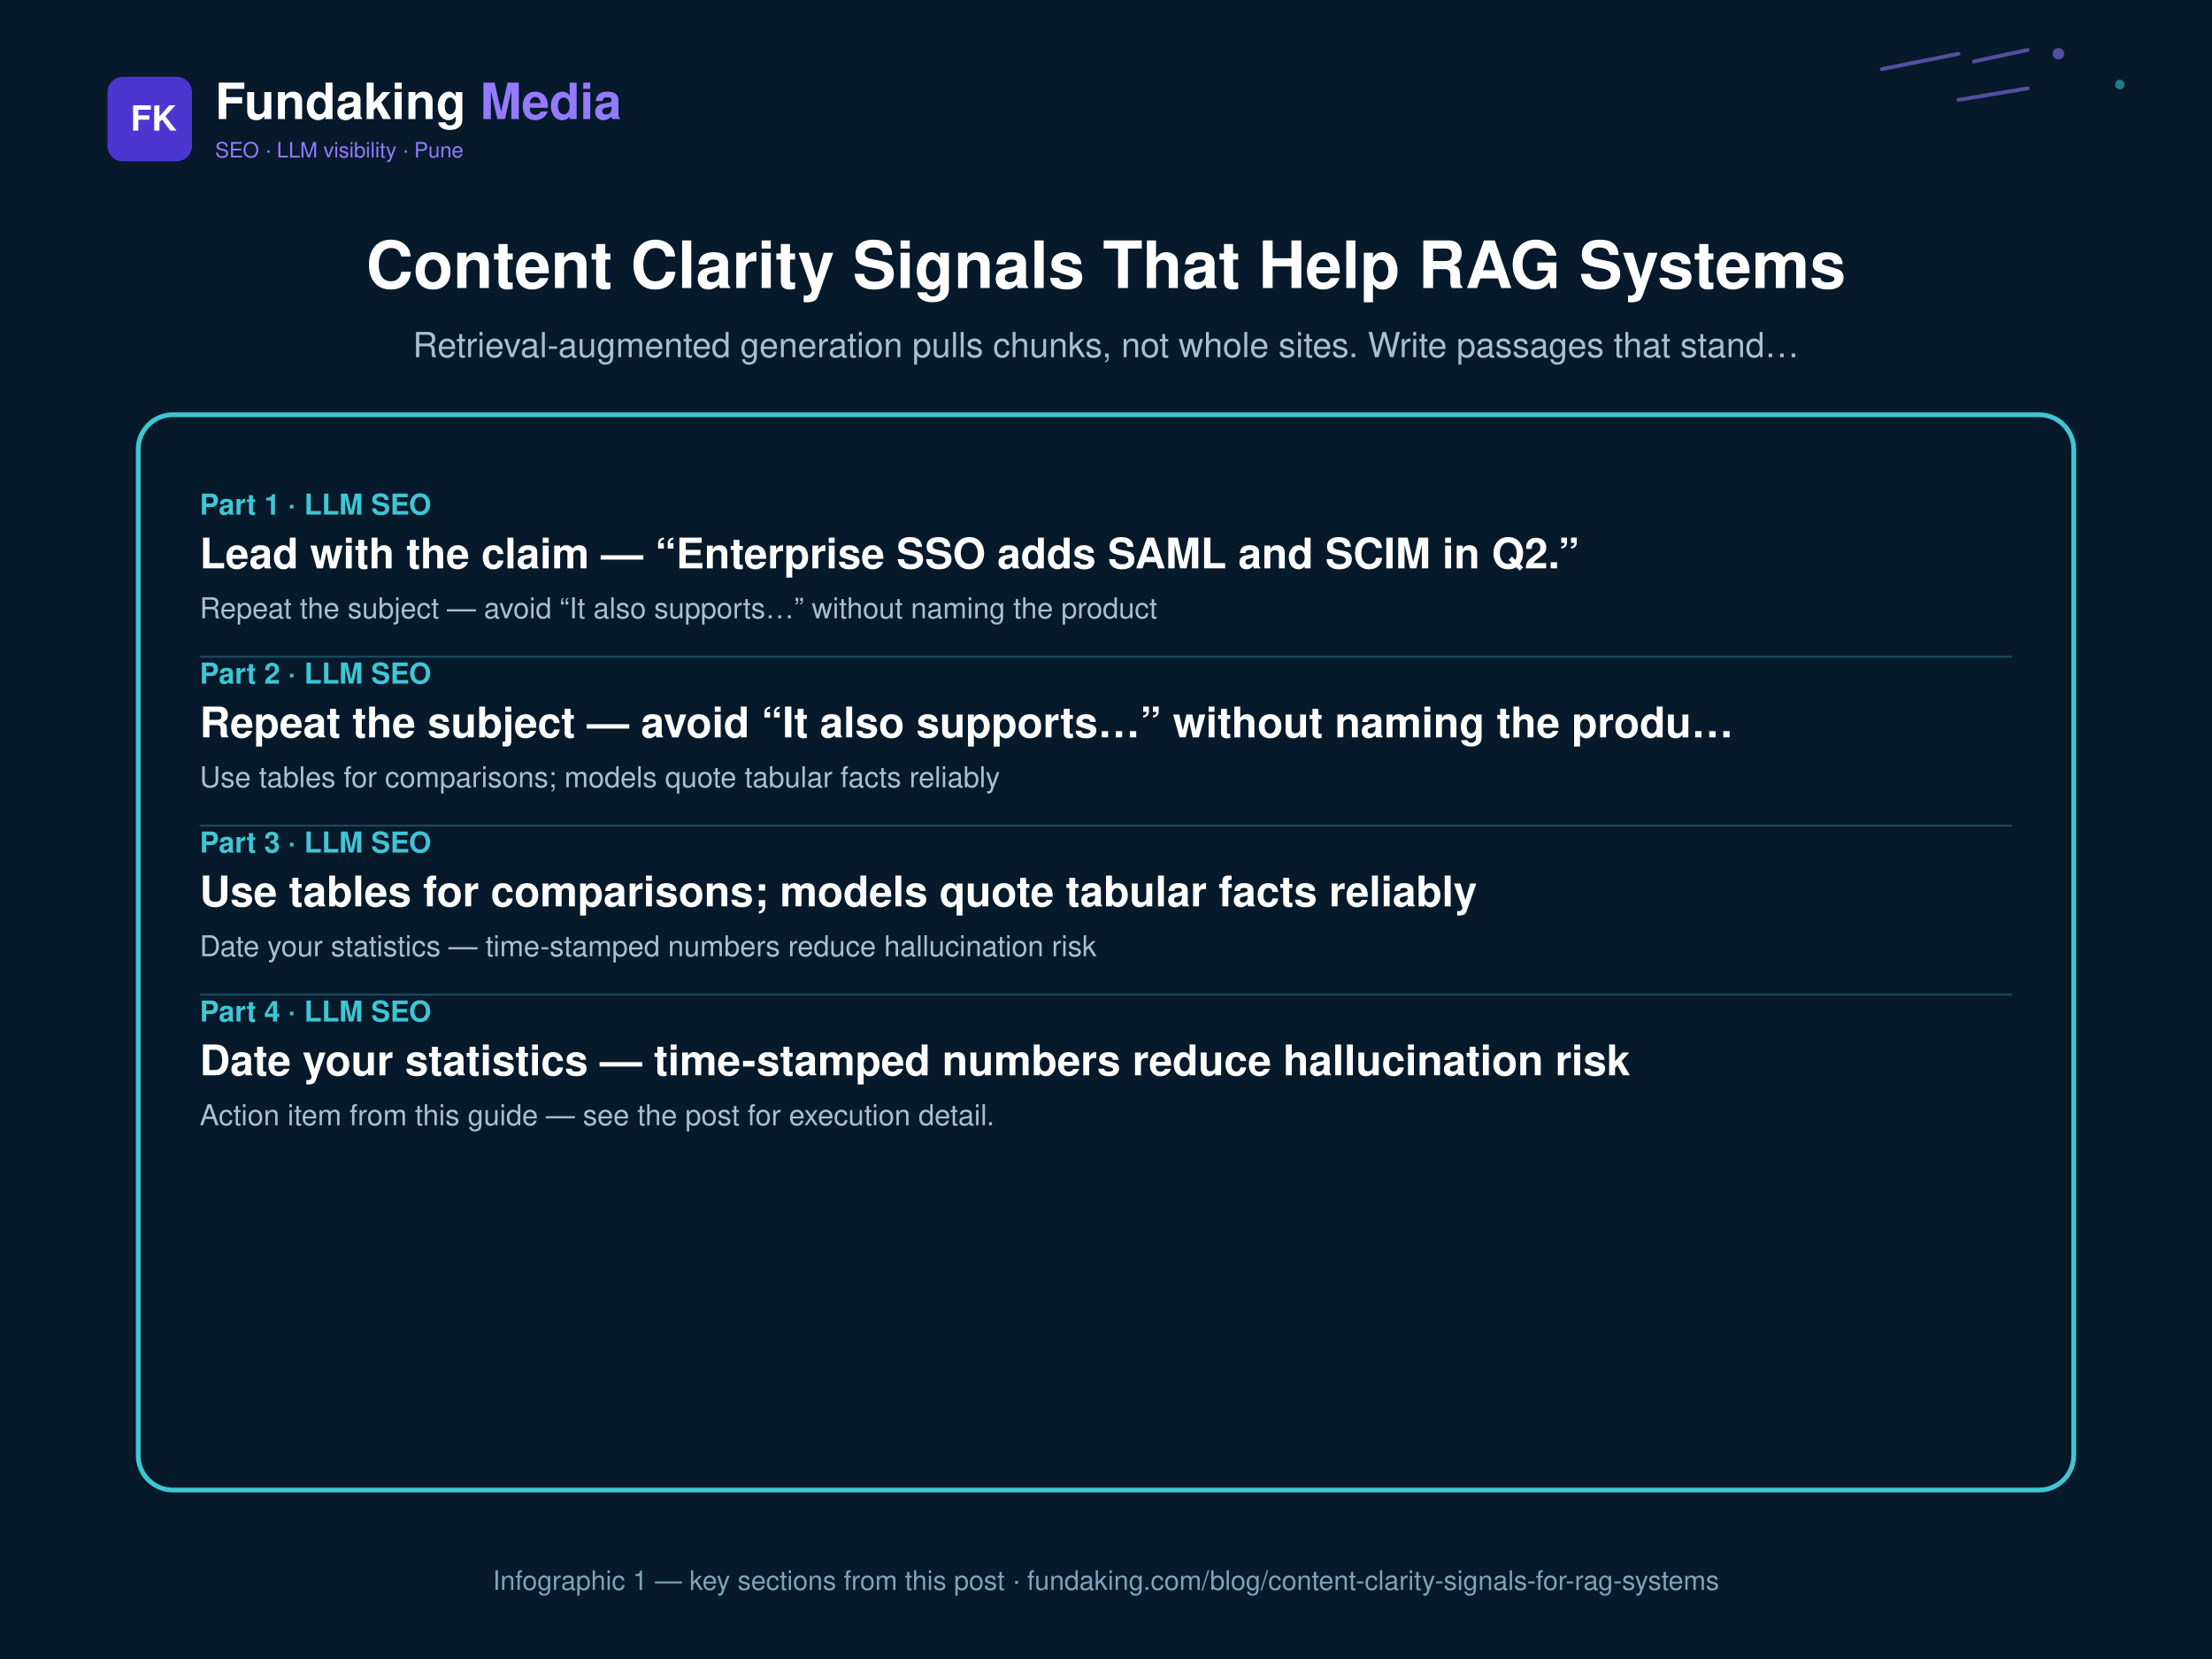
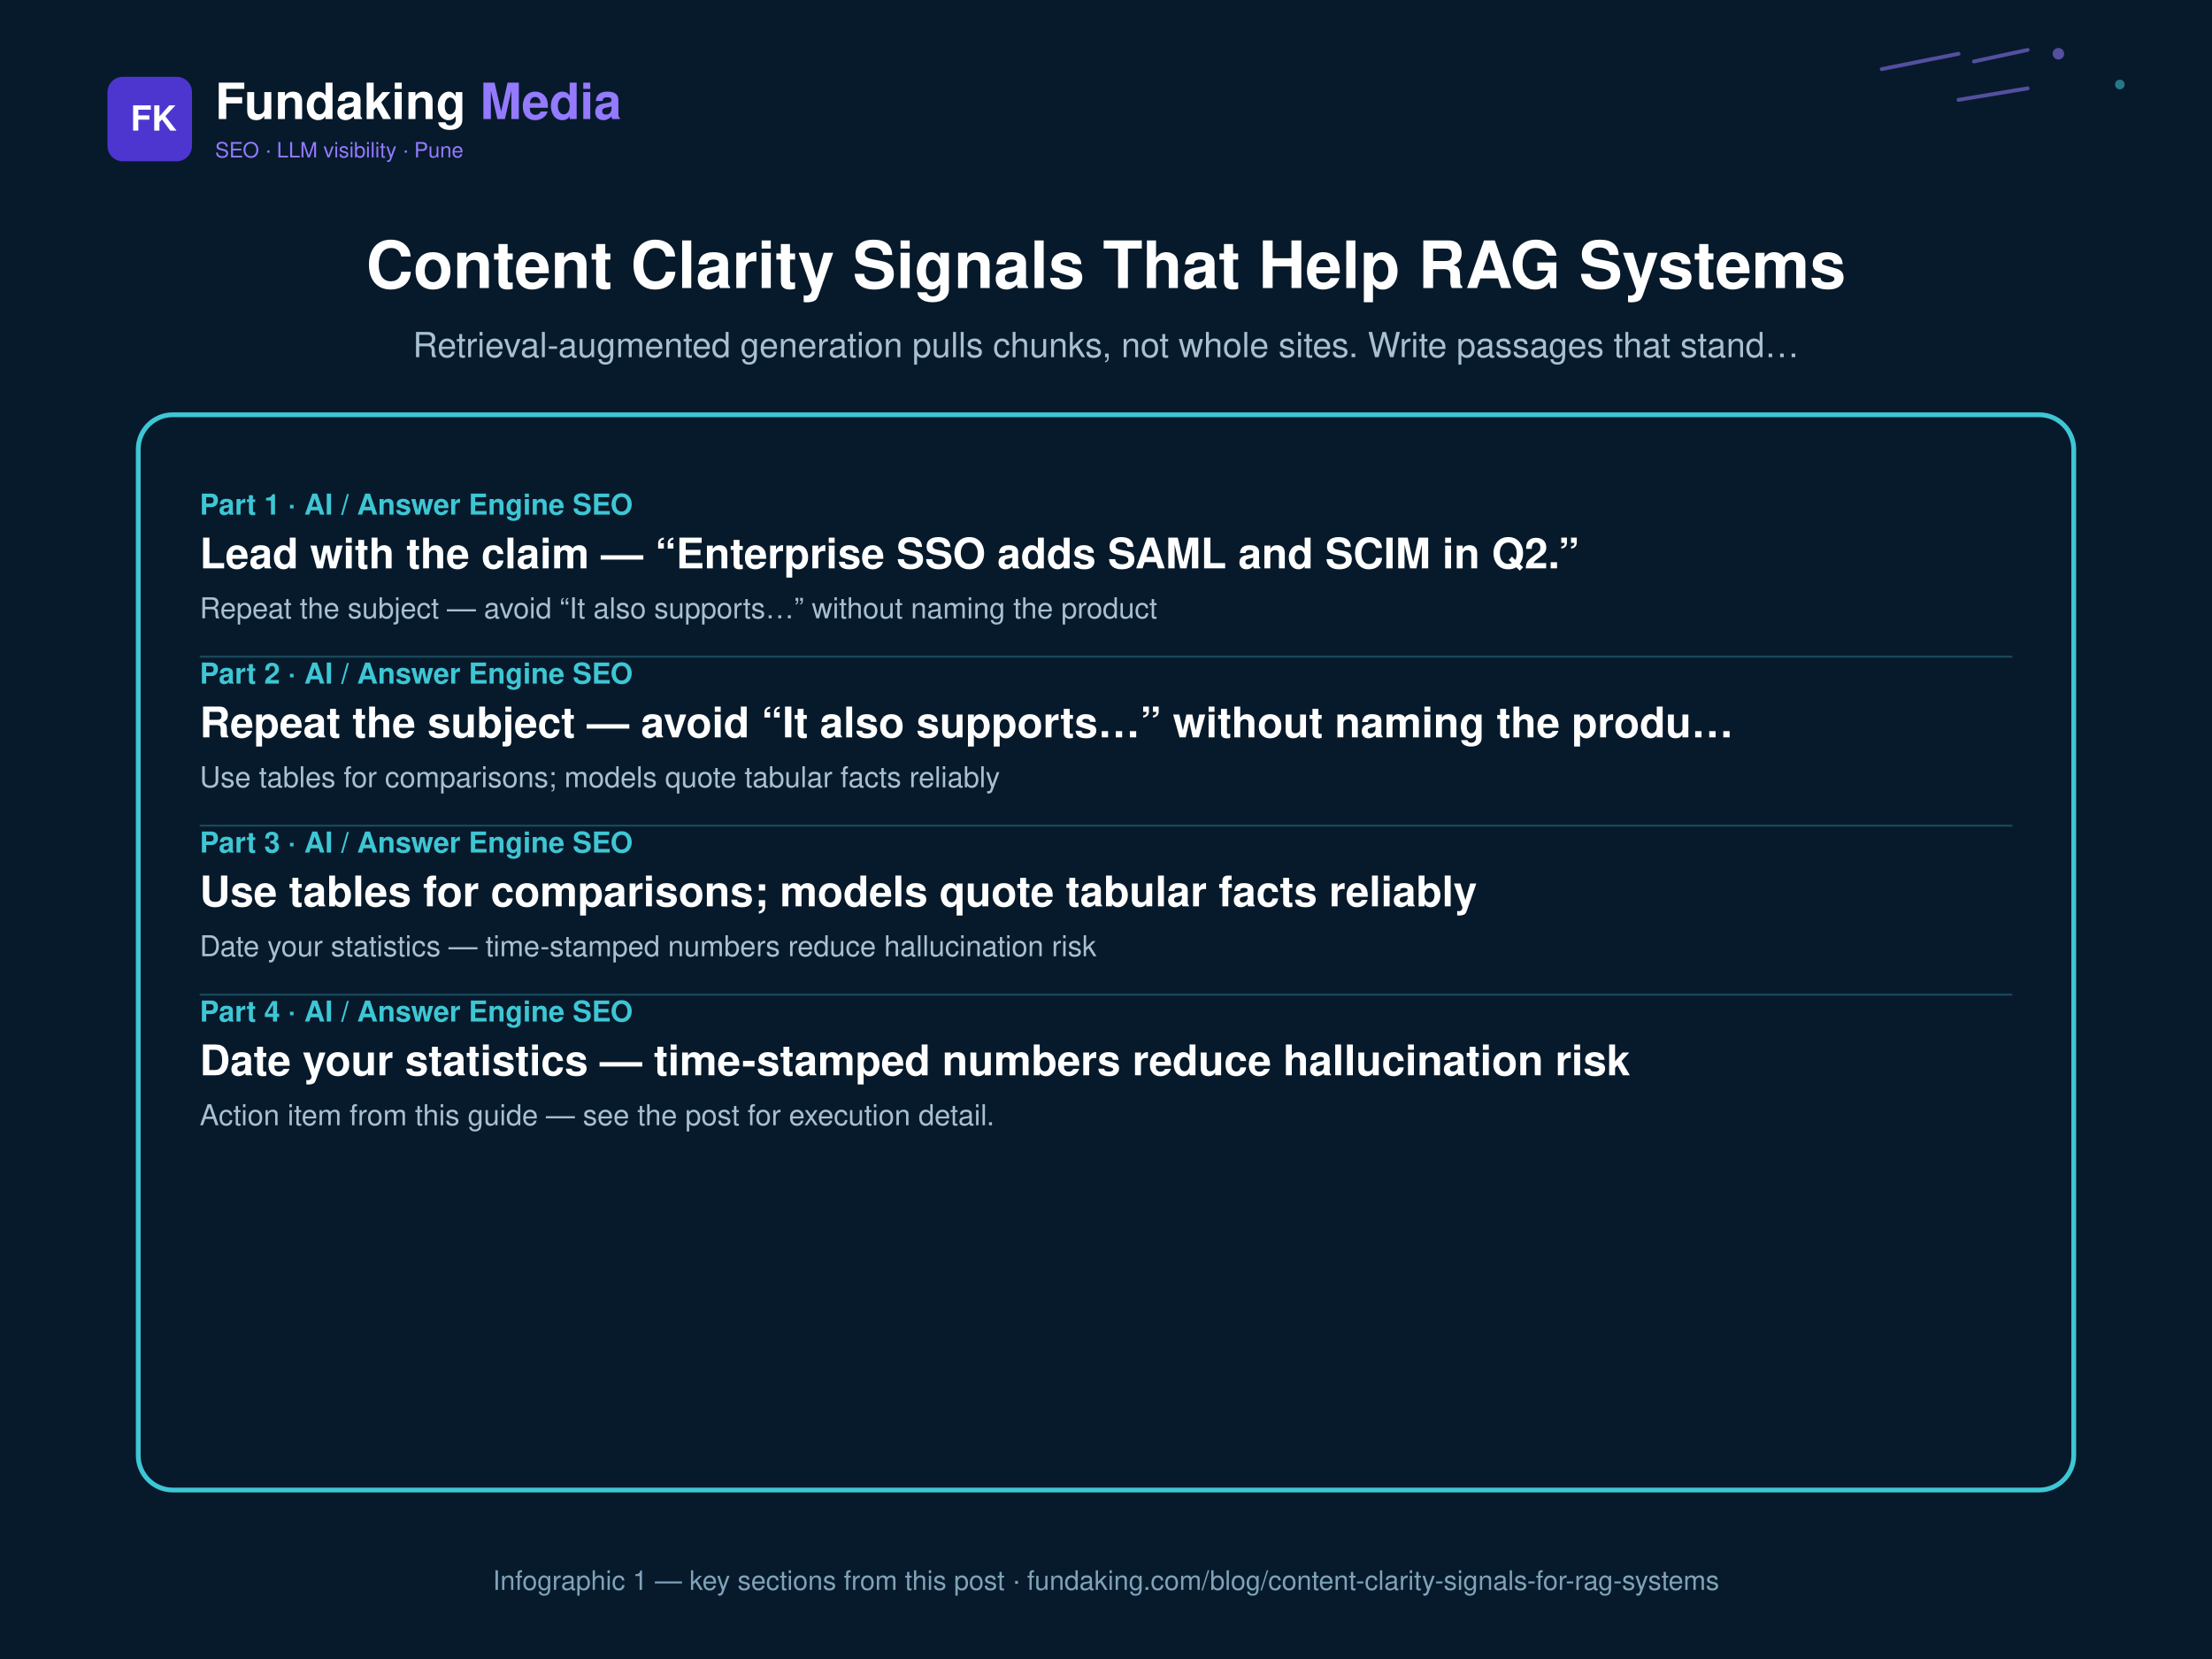
<svg xmlns="http://www.w3.org/2000/svg" viewBox="0 0 1152 864" width="1152" height="864" role="img">
  <rect width="1152" height="864" fill="#071A2B" />
  <g fill="none" stroke="#937AFF" stroke-width="2" opacity="0.55" stroke-linecap="round">
    <path d="M980 36 l40 -8 m8 4 l28 -6" />
    <path d="M1020 52 l36 -6" />
    <circle cx="1072" cy="28" r="3" fill="#937AFF" stroke="none" />
    <circle cx="1104" cy="44" r="2.5" fill="#3EC6D4" stroke="none" />
  </g>
  <rect x="56" y="40" width="44" height="44" rx="8" fill="#4D36D0" />
  <text x="68" y="68" fill="#FFFFFF" font-family="Segoe UI, Helvetica, Arial, sans-serif" font-size="18" font-weight="800">FK</text>
  <text x="112" y="62" fill="#FFFFFF" font-family="Segoe UI, Helvetica, Arial, sans-serif" font-size="26" font-weight="800">Fundaking <tspan fill="#937AFF">Media</tspan>
  </text>
  <text x="112" y="82" fill="#937AFF" font-family="Segoe UI, Helvetica, Arial, sans-serif" font-size="11">SEO · LLM visibility · Pune</text>
  <text x="576" y="150" text-anchor="middle" fill="#FFFFFF" font-family="Segoe UI, Helvetica, Arial, sans-serif" font-size="34" font-weight="800">Content Clarity Signals That Help RAG Systems</text>
  <text x="576" y="186" text-anchor="middle" fill="#A8C0D0" font-family="Segoe UI, Helvetica, Arial, sans-serif" font-size="18">Retrieval-augmented generation pulls chunks, not whole sites. Write passages that stand…</text>
  <rect x="72" y="216" width="1008" height="560" rx="18" fill="none" stroke="#3EC6D4" stroke-width="2.5" />
  <g font-family="Segoe UI, Helvetica, Arial, sans-serif">
-     <text x="104" y="268" fill="#3EC6D4" font-size="15" font-weight="700">Part 1 · LLM SEO</text>
+     <text x="104" y="268" fill="#3EC6D4" font-size="15" font-weight="700">Part 1 · AI / Answer Engine SEO</text>
    <text x="104" y="296" fill="#FFFFFF" font-size="22" font-weight="700">Lead with the claim — “Enterprise SSO adds SAML and SCIM in Q2.”</text>
    <text x="104" y="322" fill="#A8C0D0" font-size="15">Repeat the subject — avoid “It also supports…” without naming the product</text>
    <line x1="104" y1="342" x2="1048" y2="342" stroke="#1A4A5C" stroke-width="1" />
-     <text x="104" y="356" fill="#3EC6D4" font-size="15" font-weight="700">Part 2 · LLM SEO</text>
+     <text x="104" y="356" fill="#3EC6D4" font-size="15" font-weight="700">Part 2 · AI / Answer Engine SEO</text>
    <text x="104" y="384" fill="#FFFFFF" font-size="22" font-weight="700">Repeat the subject — avoid “It also supports…” without naming the produ…</text>
    <text x="104" y="410" fill="#A8C0D0" font-size="15">Use tables for comparisons; models quote tabular facts reliably</text>
    <line x1="104" y1="430" x2="1048" y2="430" stroke="#1A4A5C" stroke-width="1" />
-     <text x="104" y="444" fill="#3EC6D4" font-size="15" font-weight="700">Part 3 · LLM SEO</text>
+     <text x="104" y="444" fill="#3EC6D4" font-size="15" font-weight="700">Part 3 · AI / Answer Engine SEO</text>
    <text x="104" y="472" fill="#FFFFFF" font-size="22" font-weight="700">Use tables for comparisons; models quote tabular facts reliably</text>
    <text x="104" y="498" fill="#A8C0D0" font-size="15">Date your statistics — time-stamped numbers reduce hallucination risk</text>
    <line x1="104" y1="518" x2="1048" y2="518" stroke="#1A4A5C" stroke-width="1" />
-     <text x="104" y="532" fill="#3EC6D4" font-size="15" font-weight="700">Part 4 · LLM SEO</text>
+     <text x="104" y="532" fill="#3EC6D4" font-size="15" font-weight="700">Part 4 · AI / Answer Engine SEO</text>
    <text x="104" y="560" fill="#FFFFFF" font-size="22" font-weight="700">Date your statistics — time-stamped numbers reduce hallucination risk</text>
    <text x="104" y="586" fill="#A8C0D0" font-size="15">Action item from this guide — see the post for execution detail.</text>
  </g>
  <text x="576" y="828" text-anchor="middle" fill="#7FA3B8" font-family="Segoe UI, Helvetica, Arial, sans-serif" font-size="14">Infographic 1 — key sections from this post · fundaking.com/blog/content-clarity-signals-for-rag-systems</text>
</svg>
